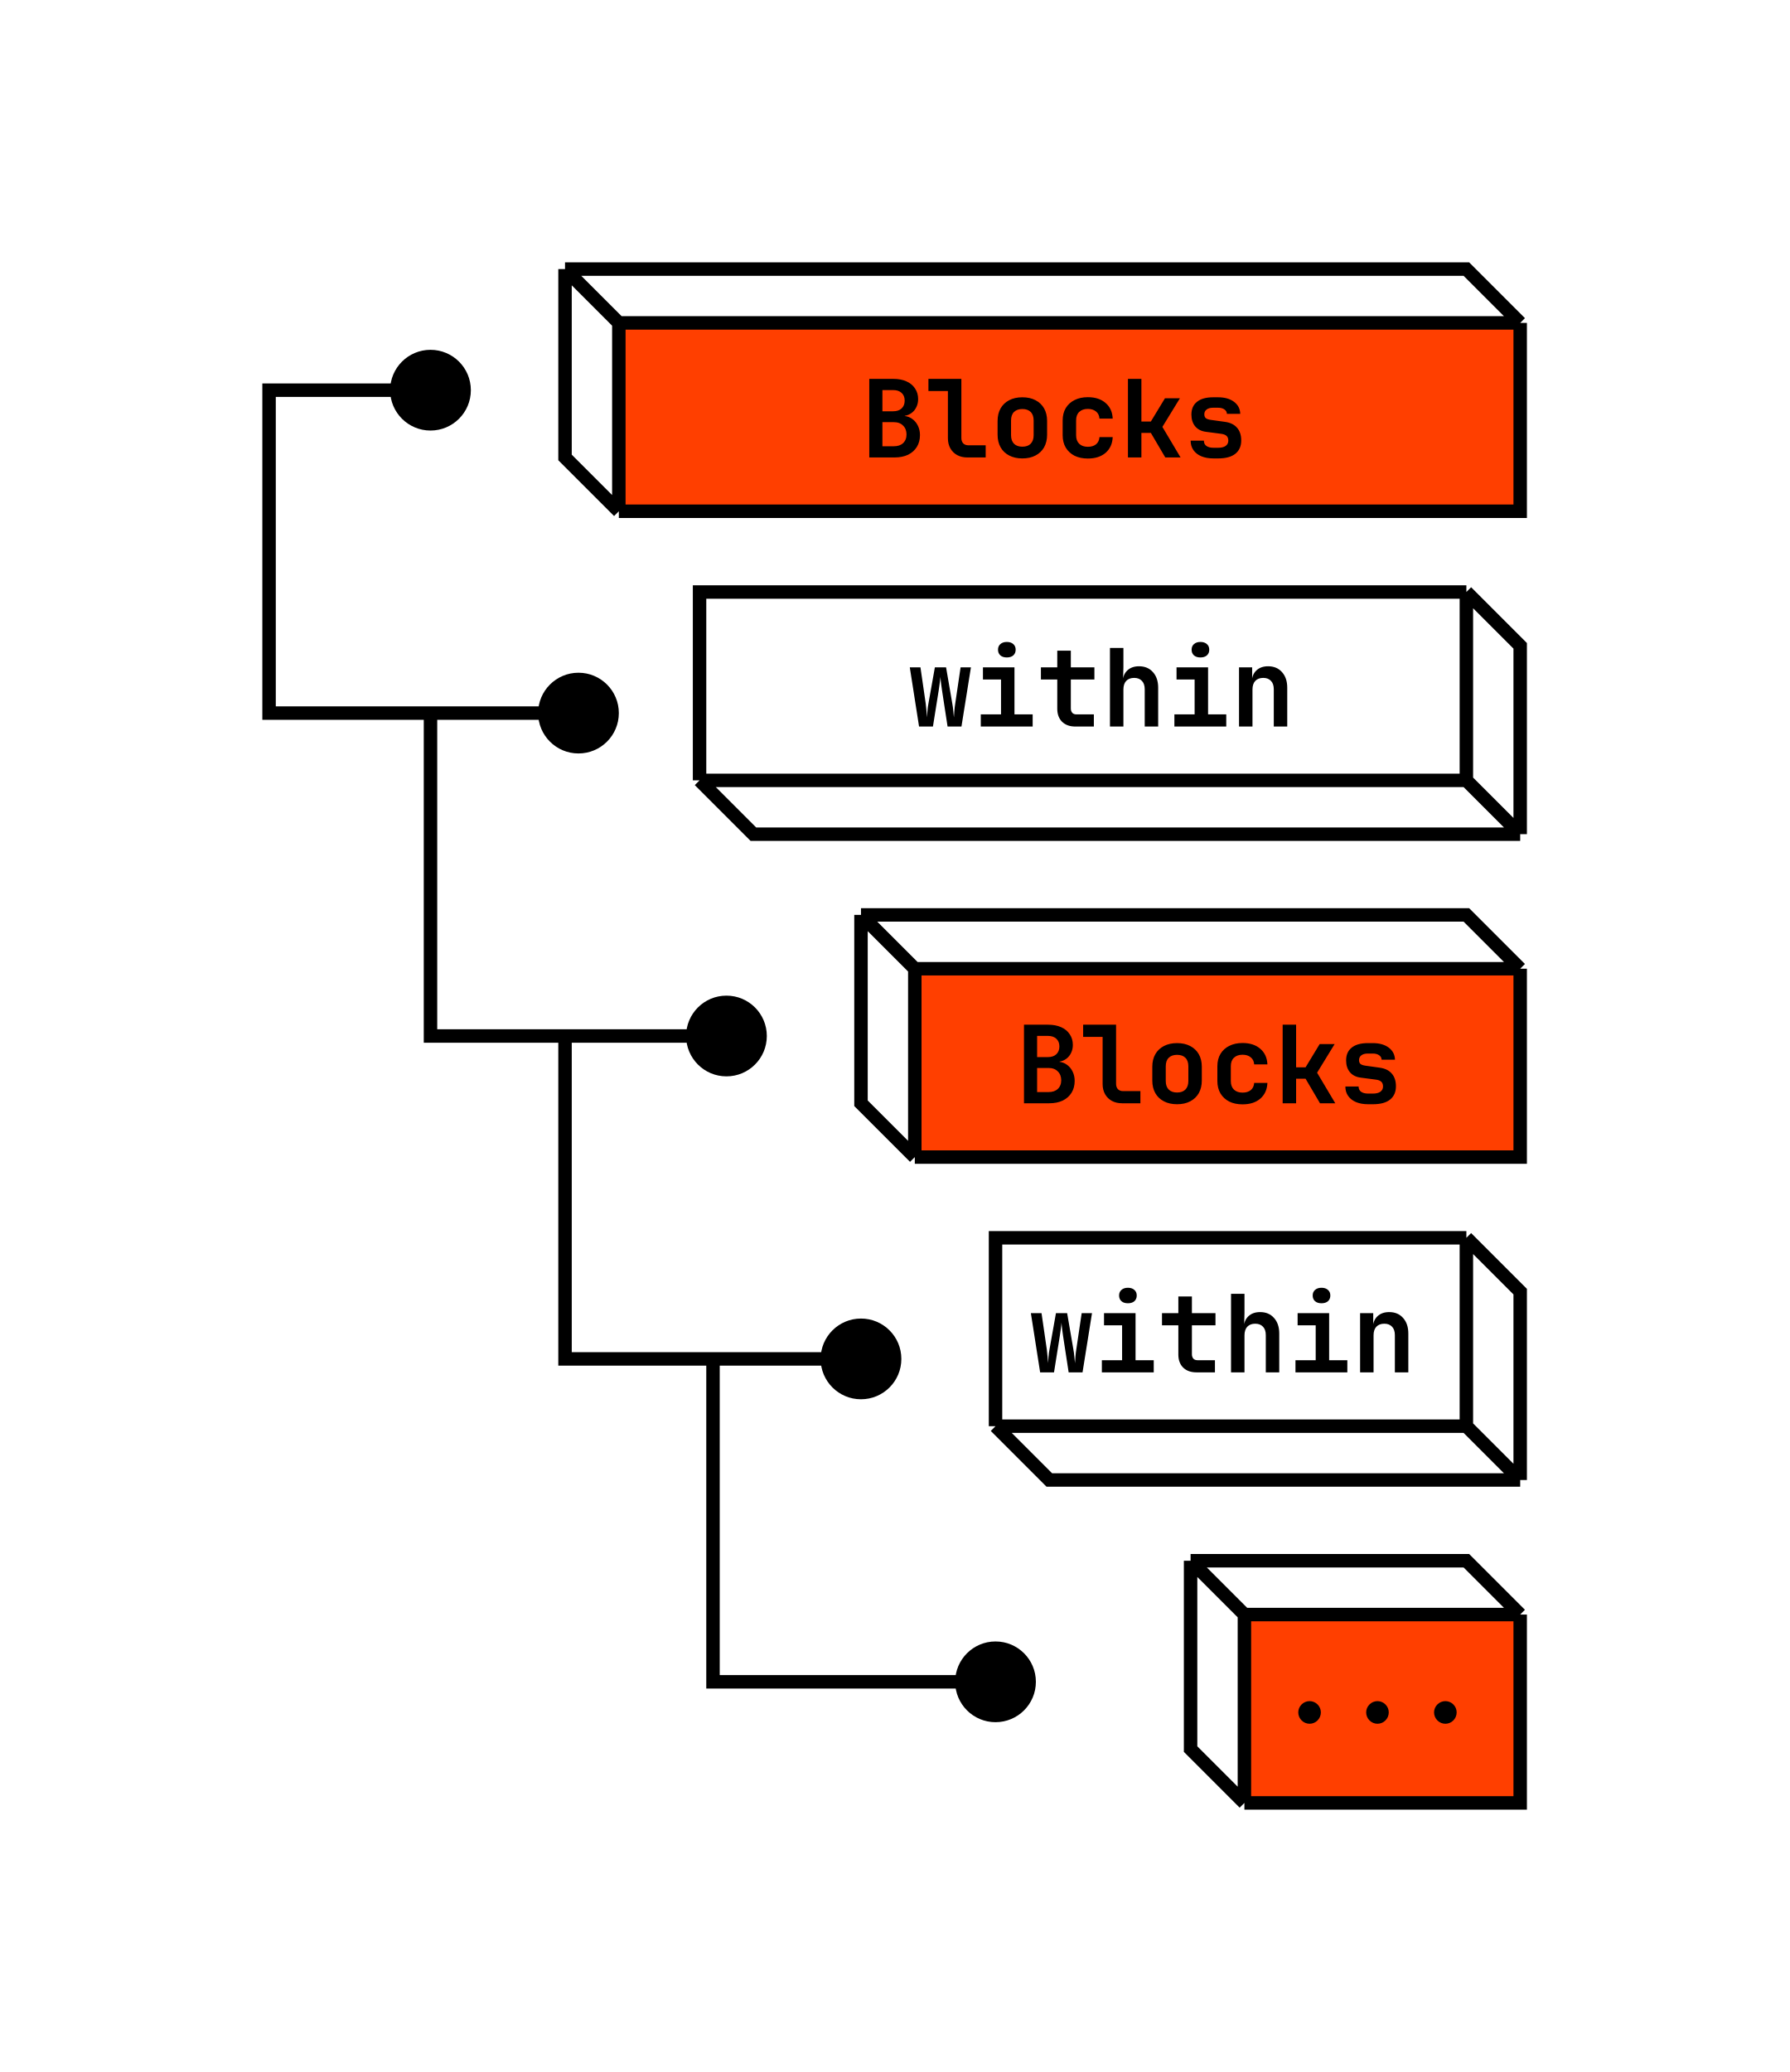
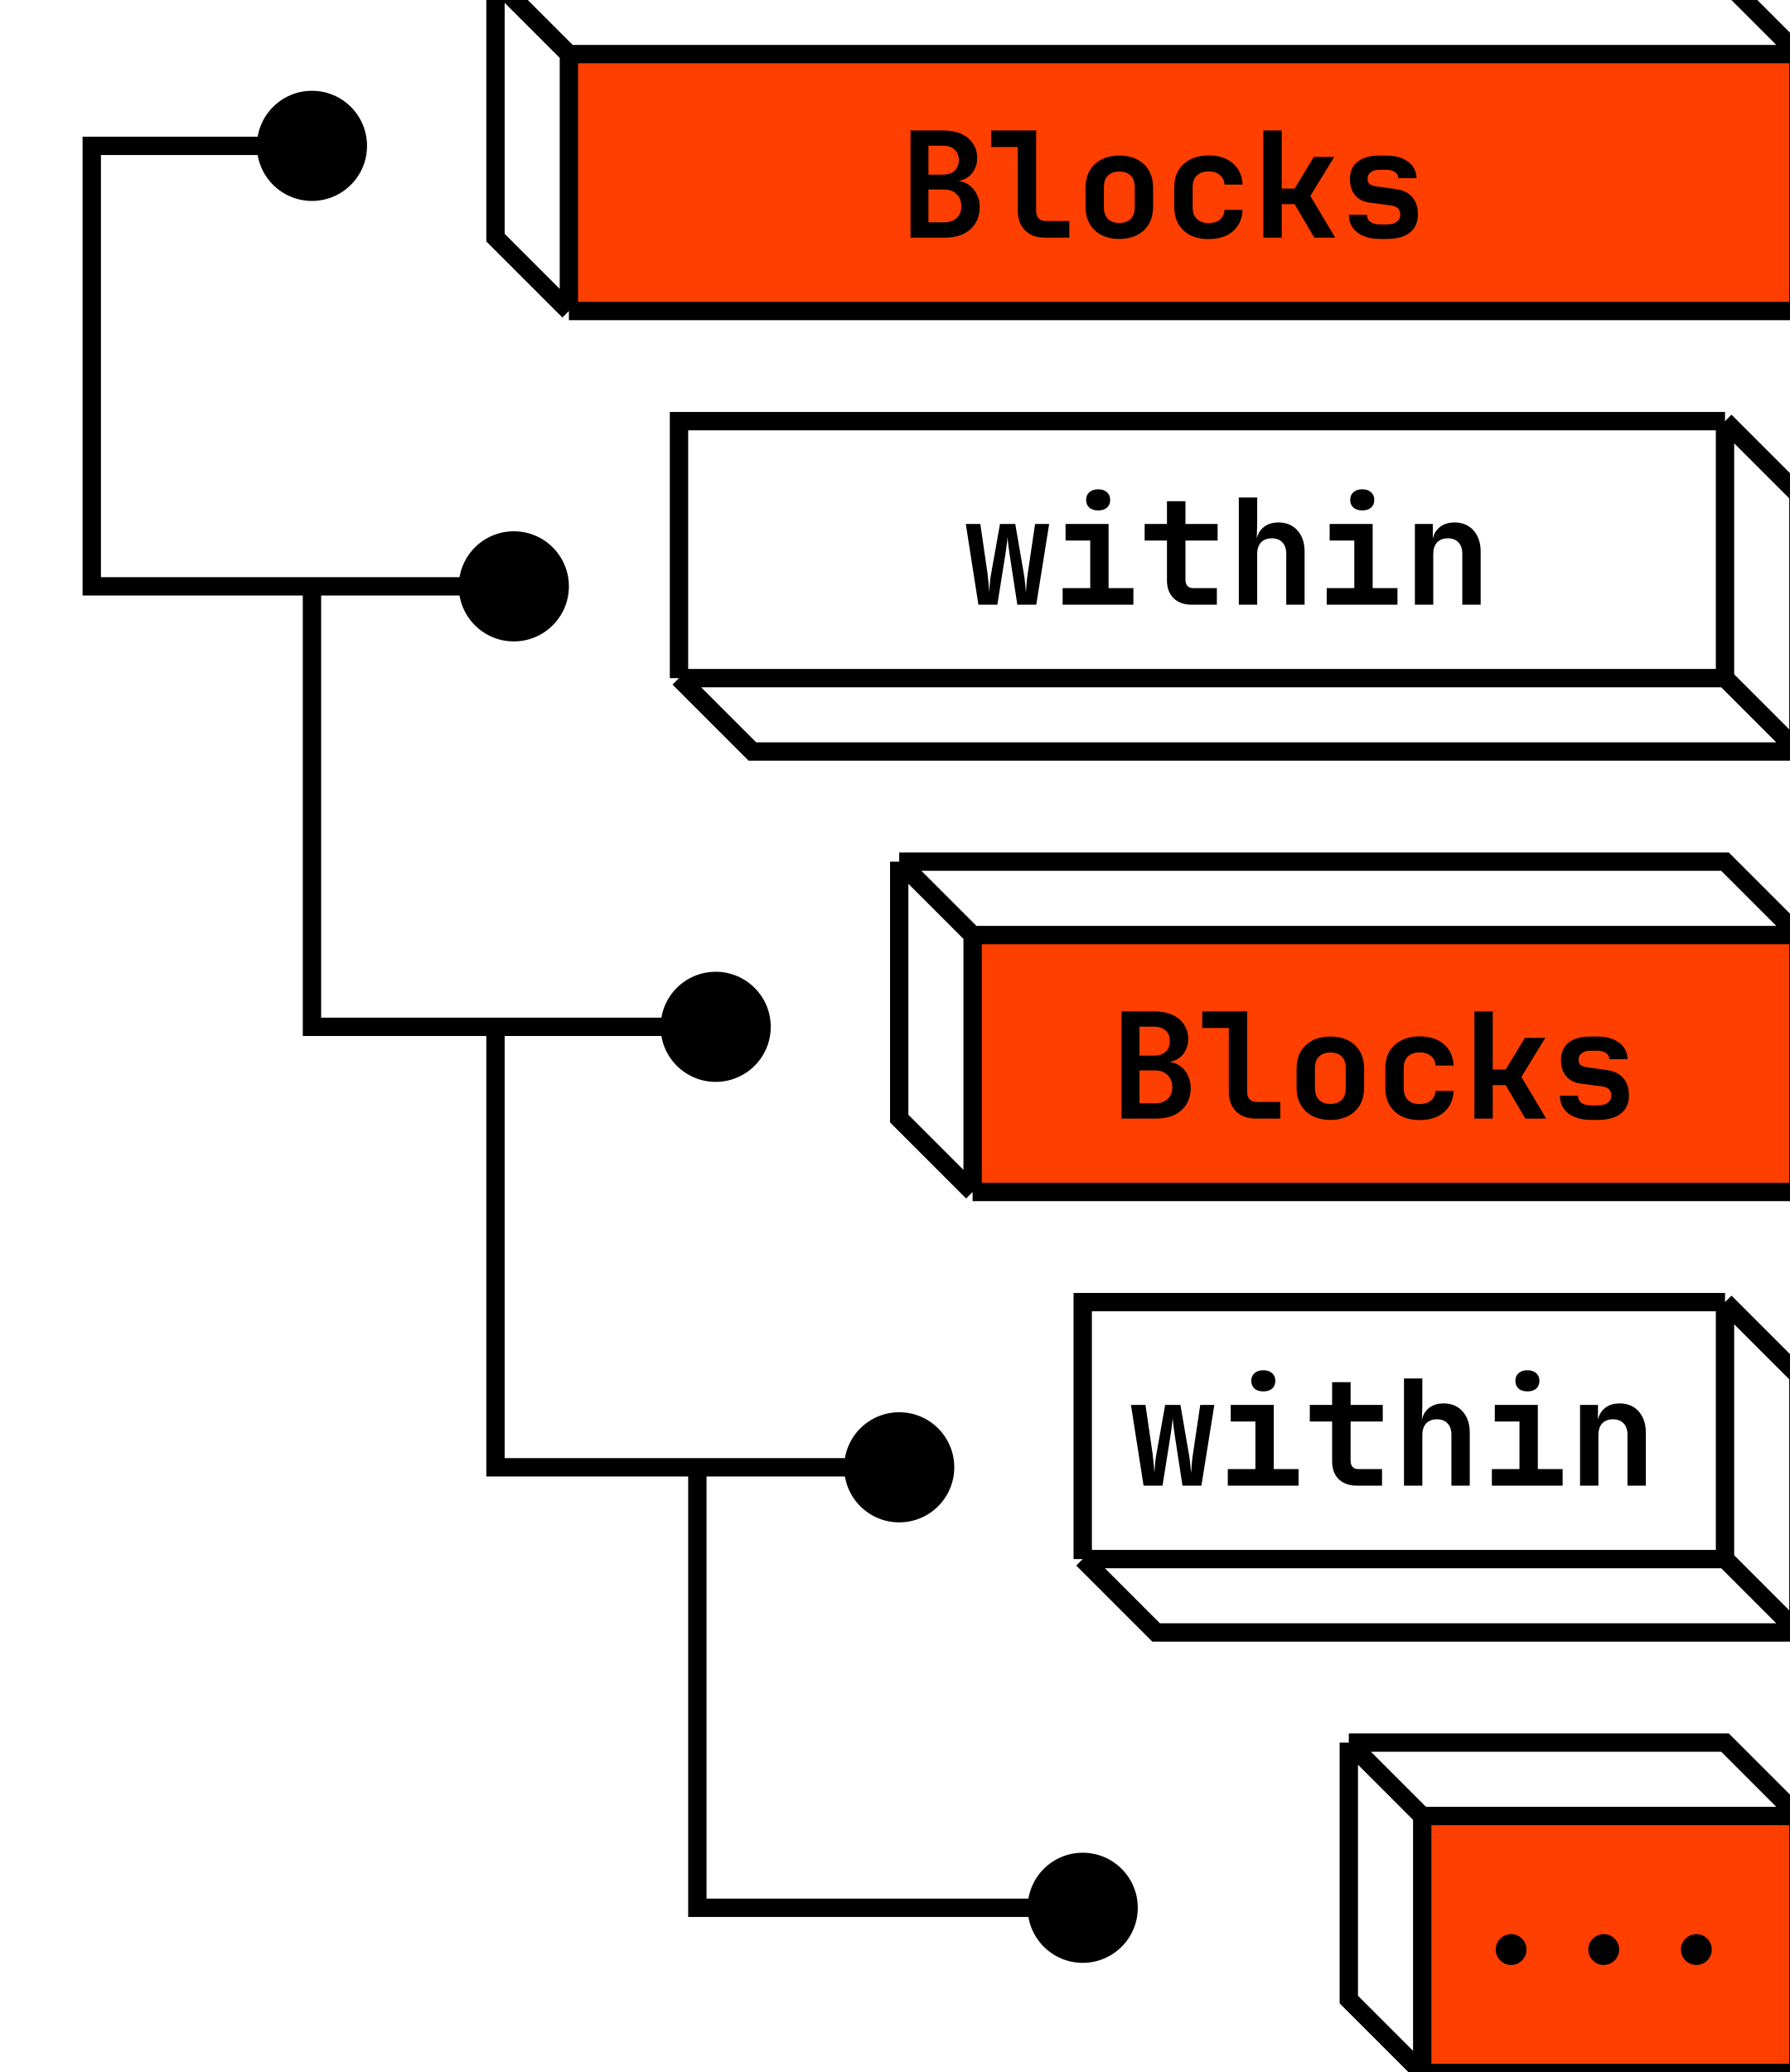
- <svg xmlns="http://www.w3.org/2000/svg" width="266" height="308" viewBox="0 0 266 308" fill="none">
+ <svg xmlns="http://www.w3.org/2000/svg" width="266" height="308" viewBox="30 45 195 220" fill="none">
  <path d="M64 106V154H106M84 154V202H128M62 58H40V106H84M106 202V250H150" stroke="black" stroke-width="2" />
  <circle cx="64" cy="58" r="6" fill="black" />
  <circle cx="86" cy="106" r="6" fill="black" />
  <circle cx="108" cy="154" r="6" fill="black" />
  <circle cx="128" cy="202" r="6" fill="black" />
  <circle cx="148" cy="250" r="6" fill="black" />
  <path d="M226 76H92V48H226V76Z" fill="#FF3F00" />
  <path d="M92 76H226V48M92 76V48M92 76L84 68V40M92 48H226M92 48L84 40M226 48L218 40H84" stroke="black" stroke-width="2" />
  <path d="M218 88H104V116M218 88V116M218 88L226 96V124M218 116H104M218 116L226 124M104 116L112 124H226" stroke="black" stroke-width="2" />
  <path d="M226 172H136V144H226V172Z" fill="#FF3F00" />
  <path d="M136 172H226V144M136 172V144M136 172L128 164V136M136 144H226M136 144L128 136M226 144L218 136H128" stroke="black" stroke-width="2" />
  <path d="M226 268H185V240H226V268Z" fill="#FF3F00" />
  <path d="M185 268H226V240M185 268V240M185 268L177 260V232M185 240H226M185 240L177 232M226 240L218 232H177" stroke="black" stroke-width="2" />
  <path d="M218 184H148V212M218 184V212M218 184L226 192V220M218 212H148M218 212L226 220M148 212L156 220H226" stroke="black" stroke-width="2" />
  <path d="M129.232 68V56.32H132.816C133.563 56.32 134.208 56.443 134.752 56.688C135.307 56.933 135.733 57.285 136.032 57.744C136.341 58.192 136.496 58.72 136.496 59.328C136.496 59.755 136.411 60.144 136.24 60.496C136.08 60.848 135.845 61.141 135.536 61.376C135.237 61.6 134.896 61.744 134.512 61.808V61.84C134.949 61.893 135.339 62.053 135.68 62.32C136.021 62.576 136.288 62.912 136.48 63.328C136.672 63.733 136.768 64.181 136.768 64.672C136.768 65.344 136.613 65.931 136.304 66.432C135.995 66.933 135.557 67.323 134.992 67.6C134.427 67.867 133.76 68 132.992 68H129.232ZM131.184 66.336H132.88C133.467 66.336 133.925 66.181 134.256 65.872C134.597 65.552 134.768 65.12 134.768 64.576C134.768 64.032 134.597 63.595 134.256 63.264C133.925 62.923 133.467 62.752 132.88 62.752H131.184V66.336ZM131.184 61.136H132.784C133.317 61.136 133.733 60.997 134.032 60.72C134.341 60.432 134.496 60.043 134.496 59.552C134.496 59.061 134.341 58.677 134.032 58.4C133.733 58.123 133.317 57.984 132.784 57.984H131.184V61.136ZM143.818 68C143.242 68 142.735 67.883 142.298 67.648C141.871 67.413 141.535 67.083 141.29 66.656C141.044 66.219 140.922 65.717 140.922 65.152V58.128H138.026V56.32H142.922V65.104C142.922 65.435 143.012 65.701 143.194 65.904C143.386 66.096 143.642 66.192 143.962 66.192H146.538V68H143.818ZM151.988 68.144C151.241 68.144 150.59 68 150.036 67.712C149.481 67.424 149.054 67.019 148.756 66.496C148.457 65.963 148.308 65.339 148.308 64.624V62.576C148.308 61.851 148.457 61.227 148.756 60.704C149.054 60.181 149.481 59.776 150.036 59.488C150.59 59.2 151.241 59.056 151.988 59.056C152.745 59.056 153.396 59.2 153.94 59.488C154.494 59.776 154.921 60.181 155.22 60.704C155.518 61.227 155.668 61.851 155.668 62.576V64.624C155.668 65.339 155.518 65.963 155.22 66.496C154.921 67.019 154.494 67.424 153.94 67.712C153.396 68 152.745 68.144 151.988 68.144ZM151.988 66.4C152.521 66.4 152.932 66.256 153.22 65.968C153.518 65.669 153.668 65.243 153.668 64.688V62.512C153.668 61.947 153.518 61.52 153.22 61.232C152.932 60.944 152.521 60.8 151.988 60.8C151.465 60.8 151.054 60.944 150.756 61.232C150.457 61.52 150.308 61.947 150.308 62.512V64.688C150.308 65.243 150.457 65.669 150.756 65.968C151.054 66.256 151.465 66.4 151.988 66.4ZM161.725 68.16C160.968 68.16 160.307 68.021 159.741 67.744C159.187 67.456 158.755 67.056 158.445 66.544C158.136 66.021 157.981 65.408 157.981 64.704V62.496C157.981 61.781 158.136 61.168 158.445 60.656C158.755 60.144 159.187 59.749 159.741 59.472C160.307 59.184 160.968 59.04 161.725 59.04C162.824 59.04 163.704 59.328 164.365 59.904C165.027 60.469 165.379 61.243 165.421 62.224H163.453C163.421 61.765 163.251 61.413 162.941 61.168C162.632 60.912 162.227 60.784 161.725 60.784C161.181 60.784 160.755 60.933 160.445 61.232C160.136 61.52 159.981 61.936 159.981 62.48V64.704C159.981 65.248 160.136 65.669 160.445 65.968C160.755 66.267 161.181 66.416 161.725 66.416C162.227 66.416 162.632 66.293 162.941 66.048C163.251 65.792 163.421 65.435 163.453 64.976H165.421C165.379 65.957 165.027 66.736 164.365 67.312C163.704 67.877 162.824 68.16 161.725 68.16ZM167.687 68V56.32H169.687V62.656H171.095L173.191 59.2H175.415L172.807 63.456L175.511 68H173.239L171.095 64.352H169.687V68H167.687ZM180.401 68.144C179.707 68.144 179.105 68.037 178.593 67.824C178.091 67.611 177.702 67.307 177.425 66.912C177.147 66.517 177.009 66.048 177.009 65.504H178.977C178.977 65.845 179.099 66.107 179.345 66.288C179.601 66.469 179.953 66.56 180.401 66.56H181.105C181.585 66.56 181.953 66.469 182.209 66.288C182.475 66.096 182.609 65.835 182.609 65.504C182.609 65.184 182.518 64.944 182.337 64.784C182.155 64.624 181.878 64.523 181.505 64.48L179.313 64.192C178.609 64.107 178.065 63.835 177.681 63.376C177.307 62.917 177.121 62.336 177.121 61.632C177.121 60.8 177.398 60.165 177.953 59.728C178.507 59.28 179.307 59.056 180.353 59.056H181.089C182.07 59.056 182.859 59.28 183.457 59.728C184.054 60.176 184.363 60.773 184.385 61.52H182.401C182.39 61.243 182.267 61.024 182.033 60.864C181.798 60.693 181.483 60.608 181.089 60.608H180.353C179.926 60.608 179.601 60.699 179.377 60.88C179.153 61.051 179.041 61.285 179.041 61.584C179.041 61.851 179.121 62.048 179.281 62.176C179.451 62.293 179.697 62.373 180.017 62.416L182.081 62.704C182.891 62.811 183.499 63.104 183.905 63.584C184.321 64.053 184.529 64.683 184.529 65.472C184.529 66.325 184.235 66.987 183.649 67.456C183.073 67.915 182.225 68.144 181.105 68.144H180.401Z" fill="black" />
  <path d="M152.232 164V152.32H155.816C156.563 152.32 157.208 152.443 157.752 152.688C158.307 152.933 158.733 153.285 159.032 153.744C159.341 154.192 159.496 154.72 159.496 155.328C159.496 155.755 159.411 156.144 159.24 156.496C159.08 156.848 158.845 157.141 158.536 157.376C158.237 157.6 157.896 157.744 157.512 157.808V157.84C157.949 157.893 158.339 158.053 158.68 158.32C159.021 158.576 159.288 158.912 159.48 159.328C159.672 159.733 159.768 160.181 159.768 160.672C159.768 161.344 159.613 161.931 159.304 162.432C158.995 162.933 158.557 163.323 157.992 163.6C157.427 163.867 156.76 164 155.992 164H152.232ZM154.184 162.336H155.88C156.467 162.336 156.925 162.181 157.256 161.872C157.597 161.552 157.768 161.12 157.768 160.576C157.768 160.032 157.597 159.595 157.256 159.264C156.925 158.923 156.467 158.752 155.88 158.752H154.184V162.336ZM154.184 157.136H155.784C156.317 157.136 156.733 156.997 157.032 156.72C157.341 156.432 157.496 156.043 157.496 155.552C157.496 155.061 157.341 154.677 157.032 154.4C156.733 154.123 156.317 153.984 155.784 153.984H154.184V157.136ZM166.818 164C166.242 164 165.735 163.883 165.298 163.648C164.871 163.413 164.535 163.083 164.29 162.656C164.044 162.219 163.922 161.717 163.922 161.152V154.128H161.026V152.32H165.922V161.104C165.922 161.435 166.012 161.701 166.194 161.904C166.386 162.096 166.642 162.192 166.962 162.192H169.538V164H166.818ZM174.988 164.144C174.241 164.144 173.59 164 173.036 163.712C172.481 163.424 172.054 163.019 171.756 162.496C171.457 161.963 171.308 161.339 171.308 160.624V158.576C171.308 157.851 171.457 157.227 171.756 156.704C172.054 156.181 172.481 155.776 173.036 155.488C173.59 155.2 174.241 155.056 174.988 155.056C175.745 155.056 176.396 155.2 176.94 155.488C177.494 155.776 177.921 156.181 178.22 156.704C178.518 157.227 178.668 157.851 178.668 158.576V160.624C178.668 161.339 178.518 161.963 178.22 162.496C177.921 163.019 177.494 163.424 176.94 163.712C176.396 164 175.745 164.144 174.988 164.144ZM174.988 162.4C175.521 162.4 175.932 162.256 176.22 161.968C176.518 161.669 176.668 161.243 176.668 160.688V158.512C176.668 157.947 176.518 157.52 176.22 157.232C175.932 156.944 175.521 156.8 174.988 156.8C174.465 156.8 174.054 156.944 173.756 157.232C173.457 157.52 173.308 157.947 173.308 158.512V160.688C173.308 161.243 173.457 161.669 173.756 161.968C174.054 162.256 174.465 162.4 174.988 162.4ZM184.725 164.16C183.968 164.16 183.307 164.021 182.741 163.744C182.187 163.456 181.755 163.056 181.445 162.544C181.136 162.021 180.981 161.408 180.981 160.704V158.496C180.981 157.781 181.136 157.168 181.445 156.656C181.755 156.144 182.187 155.749 182.741 155.472C183.307 155.184 183.968 155.04 184.725 155.04C185.824 155.04 186.704 155.328 187.365 155.904C188.027 156.469 188.379 157.243 188.421 158.224H186.453C186.421 157.765 186.251 157.413 185.941 157.168C185.632 156.912 185.227 156.784 184.725 156.784C184.181 156.784 183.755 156.933 183.445 157.232C183.136 157.52 182.981 157.936 182.981 158.48V160.704C182.981 161.248 183.136 161.669 183.445 161.968C183.755 162.267 184.181 162.416 184.725 162.416C185.227 162.416 185.632 162.293 185.941 162.048C186.251 161.792 186.421 161.435 186.453 160.976H188.421C188.379 161.957 188.027 162.736 187.365 163.312C186.704 163.877 185.824 164.16 184.725 164.16ZM190.687 164V152.32H192.687V158.656H194.095L196.191 155.2H198.415L195.807 159.456L198.511 164H196.239L194.095 160.352H192.687V164H190.687ZM203.401 164.144C202.707 164.144 202.105 164.037 201.593 163.824C201.091 163.611 200.702 163.307 200.425 162.912C200.147 162.517 200.009 162.048 200.009 161.504H201.977C201.977 161.845 202.099 162.107 202.345 162.288C202.601 162.469 202.953 162.56 203.401 162.56H204.105C204.585 162.56 204.953 162.469 205.209 162.288C205.475 162.096 205.609 161.835 205.609 161.504C205.609 161.184 205.518 160.944 205.337 160.784C205.155 160.624 204.878 160.523 204.505 160.48L202.313 160.192C201.609 160.107 201.065 159.835 200.681 159.376C200.307 158.917 200.121 158.336 200.121 157.632C200.121 156.8 200.398 156.165 200.953 155.728C201.507 155.28 202.307 155.056 203.353 155.056H204.089C205.07 155.056 205.859 155.28 206.457 155.728C207.054 156.176 207.363 156.773 207.385 157.52H205.401C205.39 157.243 205.267 157.024 205.033 156.864C204.798 156.693 204.483 156.608 204.089 156.608H203.353C202.926 156.608 202.601 156.699 202.377 156.88C202.153 157.051 202.041 157.285 202.041 157.584C202.041 157.851 202.121 158.048 202.281 158.176C202.451 158.293 202.697 158.373 203.017 158.416L205.081 158.704C205.891 158.811 206.499 159.104 206.905 159.584C207.321 160.053 207.529 160.683 207.529 161.472C207.529 162.325 207.235 162.987 206.649 163.456C206.073 163.915 205.225 164.144 204.105 164.144H203.401Z" fill="black" />
  <path d="M194.693 256.235C193.765 256.235 193.008 255.472 193.008 254.544C193.008 253.632 193.765 252.869 194.693 252.869C195.616 252.869 196.368 253.632 196.368 254.544C196.368 255.472 195.616 256.235 194.693 256.235ZM204.787 256.235C203.859 256.235 203.102 255.472 203.102 254.544C203.102 253.632 203.859 252.869 204.787 252.869C205.71 252.869 206.462 253.632 206.462 254.544C206.462 255.472 205.71 256.235 204.787 256.235ZM214.881 256.235C213.953 256.235 213.195 255.472 213.195 254.544C213.195 253.632 213.953 252.869 214.881 252.869C215.804 252.869 216.556 253.632 216.556 254.544C216.556 255.472 215.804 256.235 214.881 256.235Z" fill="black" />
  <path d="M136.632 108L135.256 99.2H136.84L137.624 104.592C137.667 104.923 137.704 105.28 137.736 105.664C137.768 106.048 137.795 106.368 137.816 106.624C137.837 106.368 137.859 106.048 137.88 105.664C137.912 105.28 137.96 104.923 138.024 104.592L138.984 99.2H140.648L141.576 104.592C141.64 104.923 141.688 105.285 141.72 105.68C141.763 106.064 141.795 106.384 141.816 106.64C141.837 106.384 141.859 106.064 141.88 105.68C141.912 105.285 141.955 104.923 142.008 104.592L142.808 99.2H144.344L142.936 108H140.872L140.04 102.576C139.997 102.267 139.949 101.92 139.896 101.536C139.853 101.141 139.821 100.827 139.8 100.592C139.8 100.752 139.784 100.949 139.752 101.184C139.72 101.419 139.688 101.659 139.656 101.904C139.624 102.149 139.592 102.373 139.56 102.576L138.696 108H136.632ZM145.81 108V106.192H148.818V101.008H146.13V99.2H150.818V106.192H153.522V108H145.81ZM149.682 97.728C149.276 97.728 148.956 97.627 148.722 97.424C148.487 97.211 148.37 96.928 148.37 96.576C148.37 96.224 148.487 95.947 148.722 95.744C148.956 95.531 149.276 95.424 149.682 95.424C150.087 95.424 150.407 95.531 150.642 95.744C150.876 95.947 150.994 96.224 150.994 96.576C150.994 96.928 150.876 97.211 150.642 97.424C150.407 97.627 150.087 97.728 149.682 97.728ZM159.868 108C159.046 108 158.39 107.765 157.9 107.296C157.42 106.816 157.18 106.171 157.18 105.36V101.008H154.748V99.2H157.18V96.72H159.196V99.2H162.7V101.008H159.196V105.312C159.196 105.568 159.265 105.781 159.404 105.952C159.553 106.112 159.756 106.192 160.012 106.192H162.62V108H159.868ZM165.013 108V96.32H167.013V99.2L166.965 100.88H167.509L166.917 101.344C166.928 100.64 167.152 100.08 167.589 99.664C168.027 99.248 168.608 99.04 169.333 99.04C170.197 99.04 170.885 99.328 171.397 99.904C171.92 100.48 172.181 101.253 172.181 102.224V108H170.181V102.464C170.181 101.92 170.043 101.504 169.765 101.216C169.488 100.917 169.104 100.768 168.613 100.768C168.112 100.768 167.717 100.917 167.429 101.216C167.152 101.515 167.013 101.941 167.013 102.496V108H165.013ZM174.591 108V106.192H177.599V101.008H174.911V99.2H179.599V106.192H182.303V108H174.591ZM178.463 97.728C178.058 97.728 177.738 97.627 177.503 97.424C177.268 97.211 177.151 96.928 177.151 96.576C177.151 96.224 177.268 95.947 177.503 95.744C177.738 95.531 178.058 95.424 178.463 95.424C178.868 95.424 179.188 95.531 179.423 95.744C179.658 95.947 179.775 96.224 179.775 96.576C179.775 96.928 179.658 97.211 179.423 97.424C179.188 97.627 178.868 97.728 178.463 97.728ZM184.201 108V99.2H186.153V100.88H186.697L186.105 101.344C186.115 100.64 186.339 100.08 186.777 99.664C187.214 99.248 187.795 99.04 188.521 99.04C189.385 99.04 190.073 99.328 190.585 99.904C191.107 100.48 191.369 101.253 191.369 102.224V108H189.369V102.464C189.369 101.92 189.23 101.504 188.953 101.216C188.675 100.917 188.291 100.768 187.801 100.768C187.299 100.768 186.905 100.917 186.617 101.216C186.339 101.515 186.201 101.941 186.201 102.496V108H184.201Z" fill="black" />
  <path d="M154.632 204L153.256 195.2H154.84L155.624 200.592C155.667 200.923 155.704 201.28 155.736 201.664C155.768 202.048 155.795 202.368 155.816 202.624C155.837 202.368 155.859 202.048 155.88 201.664C155.912 201.28 155.96 200.923 156.024 200.592L156.984 195.2H158.648L159.576 200.592C159.64 200.923 159.688 201.285 159.72 201.68C159.763 202.064 159.795 202.384 159.816 202.64C159.837 202.384 159.859 202.064 159.88 201.68C159.912 201.285 159.955 200.923 160.008 200.592L160.808 195.2H162.344L160.936 204H158.872L158.04 198.576C157.997 198.267 157.949 197.92 157.896 197.536C157.853 197.141 157.821 196.827 157.8 196.592C157.8 196.752 157.784 196.949 157.752 197.184C157.72 197.419 157.688 197.659 157.656 197.904C157.624 198.149 157.592 198.373 157.56 198.576L156.696 204H154.632ZM163.81 204V202.192H166.818V197.008H164.13V195.2H168.818V202.192H171.522V204H163.81ZM167.682 193.728C167.276 193.728 166.956 193.627 166.722 193.424C166.487 193.211 166.37 192.928 166.37 192.576C166.37 192.224 166.487 191.947 166.722 191.744C166.956 191.531 167.276 191.424 167.682 191.424C168.087 191.424 168.407 191.531 168.642 191.744C168.876 191.947 168.994 192.224 168.994 192.576C168.994 192.928 168.876 193.211 168.642 193.424C168.407 193.627 168.087 193.728 167.682 193.728ZM177.868 204C177.046 204 176.39 203.765 175.9 203.296C175.42 202.816 175.18 202.171 175.18 201.36V197.008H172.748V195.2H175.18V192.72H177.196V195.2H180.7V197.008H177.196V201.312C177.196 201.568 177.265 201.781 177.404 201.952C177.553 202.112 177.756 202.192 178.012 202.192H180.62V204H177.868ZM183.013 204V192.32H185.013V195.2L184.965 196.88H185.509L184.917 197.344C184.928 196.64 185.152 196.08 185.589 195.664C186.027 195.248 186.608 195.04 187.333 195.04C188.197 195.04 188.885 195.328 189.397 195.904C189.92 196.48 190.181 197.253 190.181 198.224V204H188.181V198.464C188.181 197.92 188.043 197.504 187.765 197.216C187.488 196.917 187.104 196.768 186.613 196.768C186.112 196.768 185.717 196.917 185.429 197.216C185.152 197.515 185.013 197.941 185.013 198.496V204H183.013ZM192.591 204V202.192H195.599V197.008H192.911V195.2H197.599V202.192H200.303V204H192.591ZM196.463 193.728C196.058 193.728 195.738 193.627 195.503 193.424C195.268 193.211 195.151 192.928 195.151 192.576C195.151 192.224 195.268 191.947 195.503 191.744C195.738 191.531 196.058 191.424 196.463 191.424C196.868 191.424 197.188 191.531 197.423 191.744C197.658 191.947 197.775 192.224 197.775 192.576C197.775 192.928 197.658 193.211 197.423 193.424C197.188 193.627 196.868 193.728 196.463 193.728ZM202.201 204V195.2H204.153V196.88H204.697L204.105 197.344C204.115 196.64 204.339 196.08 204.777 195.664C205.214 195.248 205.795 195.04 206.521 195.04C207.385 195.04 208.073 195.328 208.585 195.904C209.107 196.48 209.369 197.253 209.369 198.224V204H207.369V198.464C207.369 197.92 207.23 197.504 206.953 197.216C206.675 196.917 206.291 196.768 205.801 196.768C205.299 196.768 204.905 196.917 204.617 197.216C204.339 197.515 204.201 197.941 204.201 198.496V204H202.201Z" fill="black" />
</svg>
